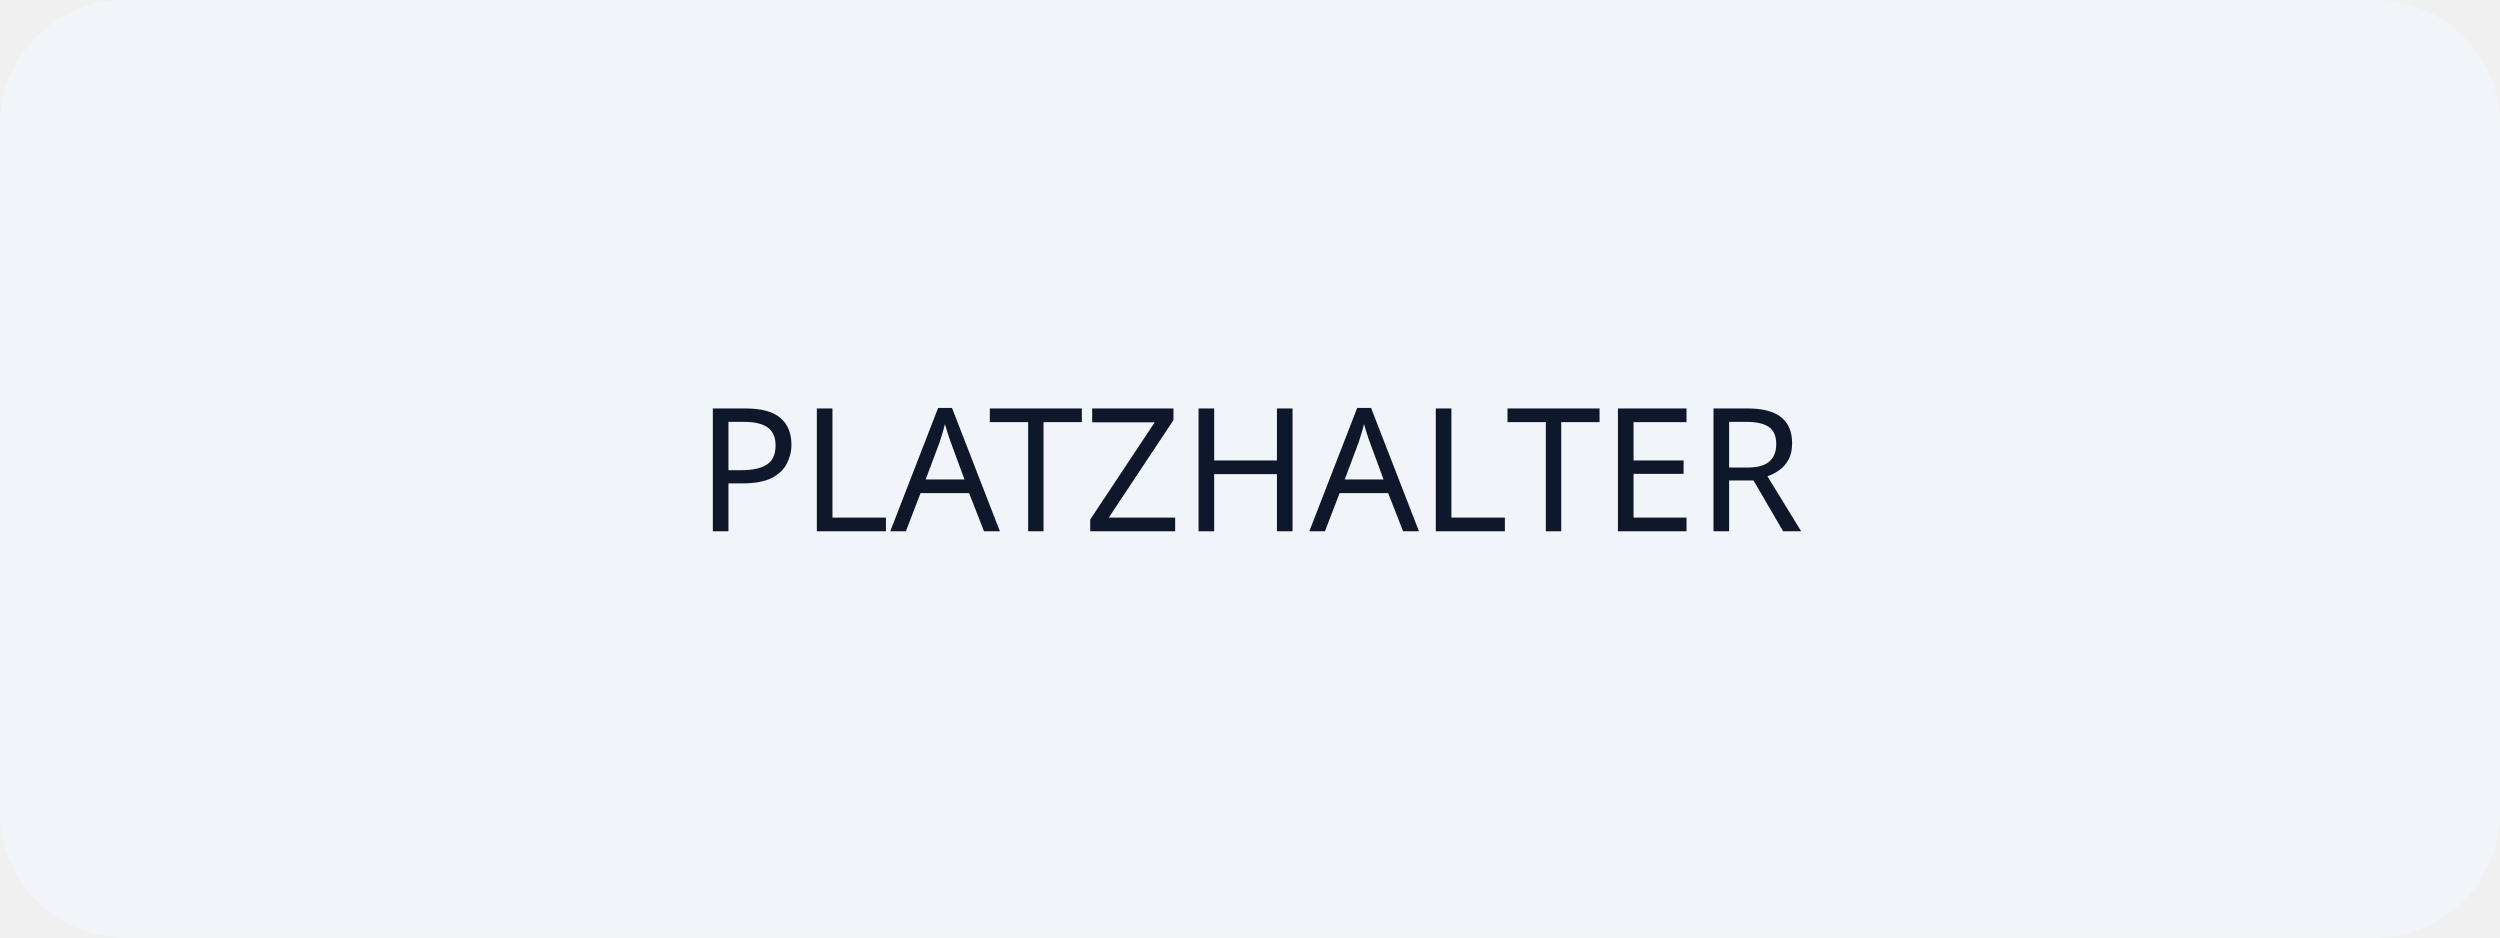
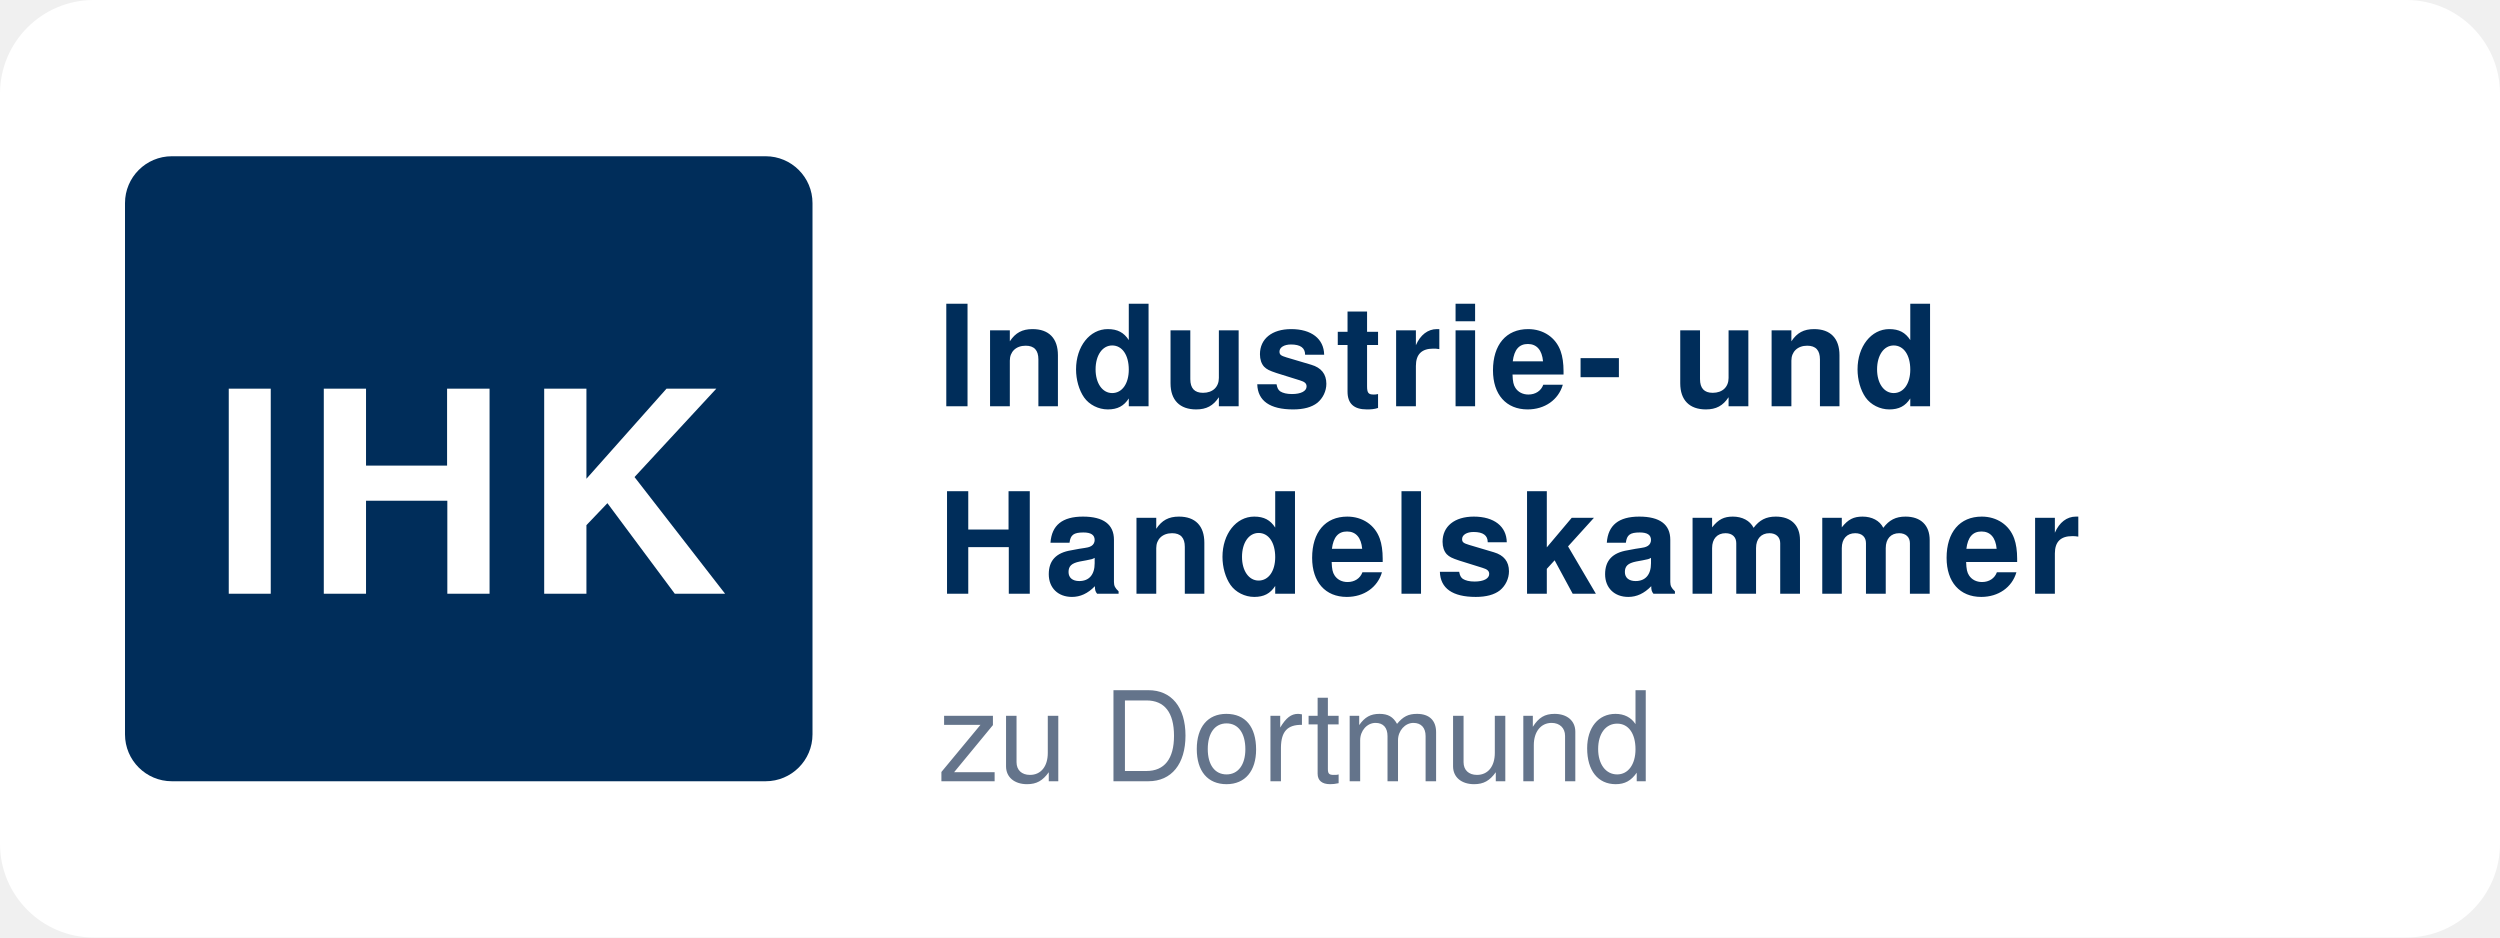
- <svg xmlns="http://www.w3.org/2000/svg" viewBox="0 0 160 60" width="160" height="60">
-   <rect width="160" height="60" rx="8" fill="#f1f5f9" />
-   <text x="80" y="34" text-anchor="middle" font-family="sans-serif" font-size="11" fill="#0f172a">PLATZHALTER</text>
+ <svg xmlns="http://www.w3.org/2000/svg" viewBox="0 0 160 60" width="160" height="60" role="img" aria-label="IHK zu Dortmund">
+   <rect width="160" height="60" rx="6" fill="#ffffff" />
+   <rect x="8" y="10" width="44" height="40" rx="3" fill="#002d5a" />
+   <text x="30" y="38" text-anchor="middle" font-family="Helvetica, Arial, sans-serif" font-weight="800" font-size="18" fill="#ffffff" letter-spacing="1">IHK</text>
+   <text x="60" y="26" font-family="Helvetica, Arial, sans-serif" font-weight="700" font-size="9" fill="#002d5a" letter-spacing="0.3">Industrie- und</text>
+   <text x="60" y="38" font-family="Helvetica, Arial, sans-serif" font-weight="700" font-size="9" fill="#002d5a" letter-spacing="0.3">Handelskammer</text>
+   <text x="60" y="50" font-family="Helvetica, Arial, sans-serif" font-weight="500" font-size="8" fill="#64748b">zu Dortmund</text>
</svg>
